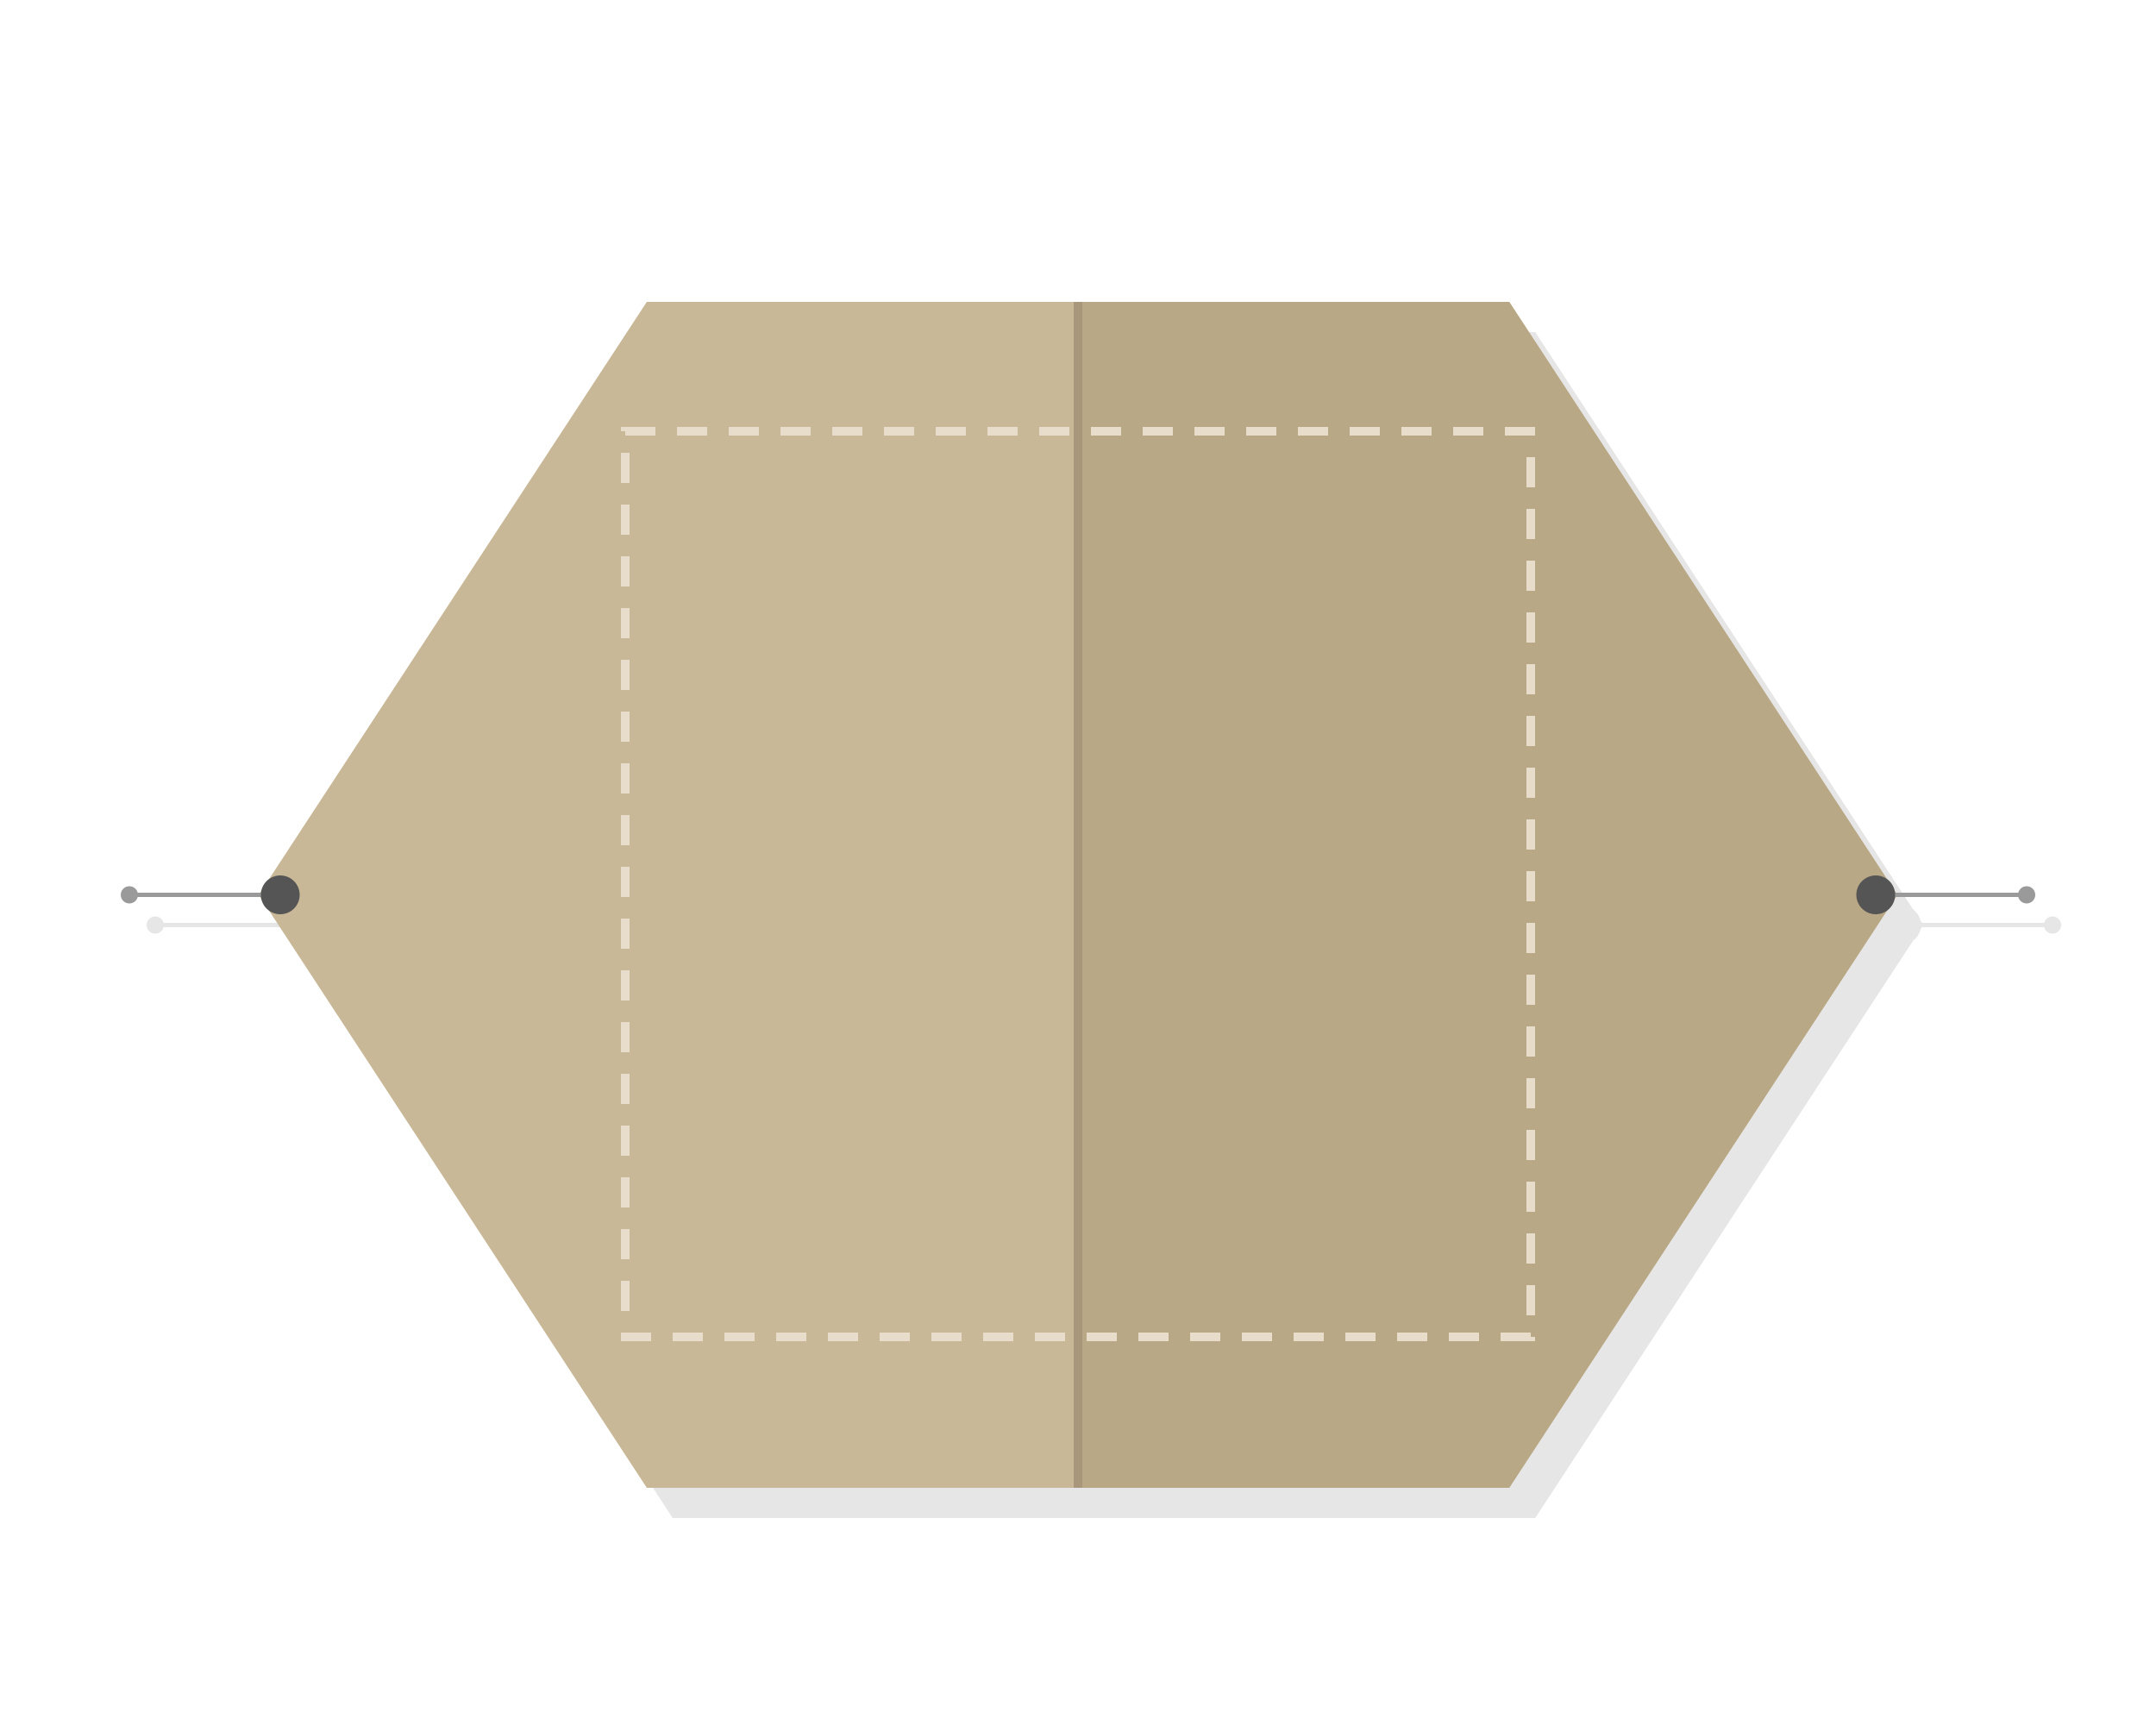
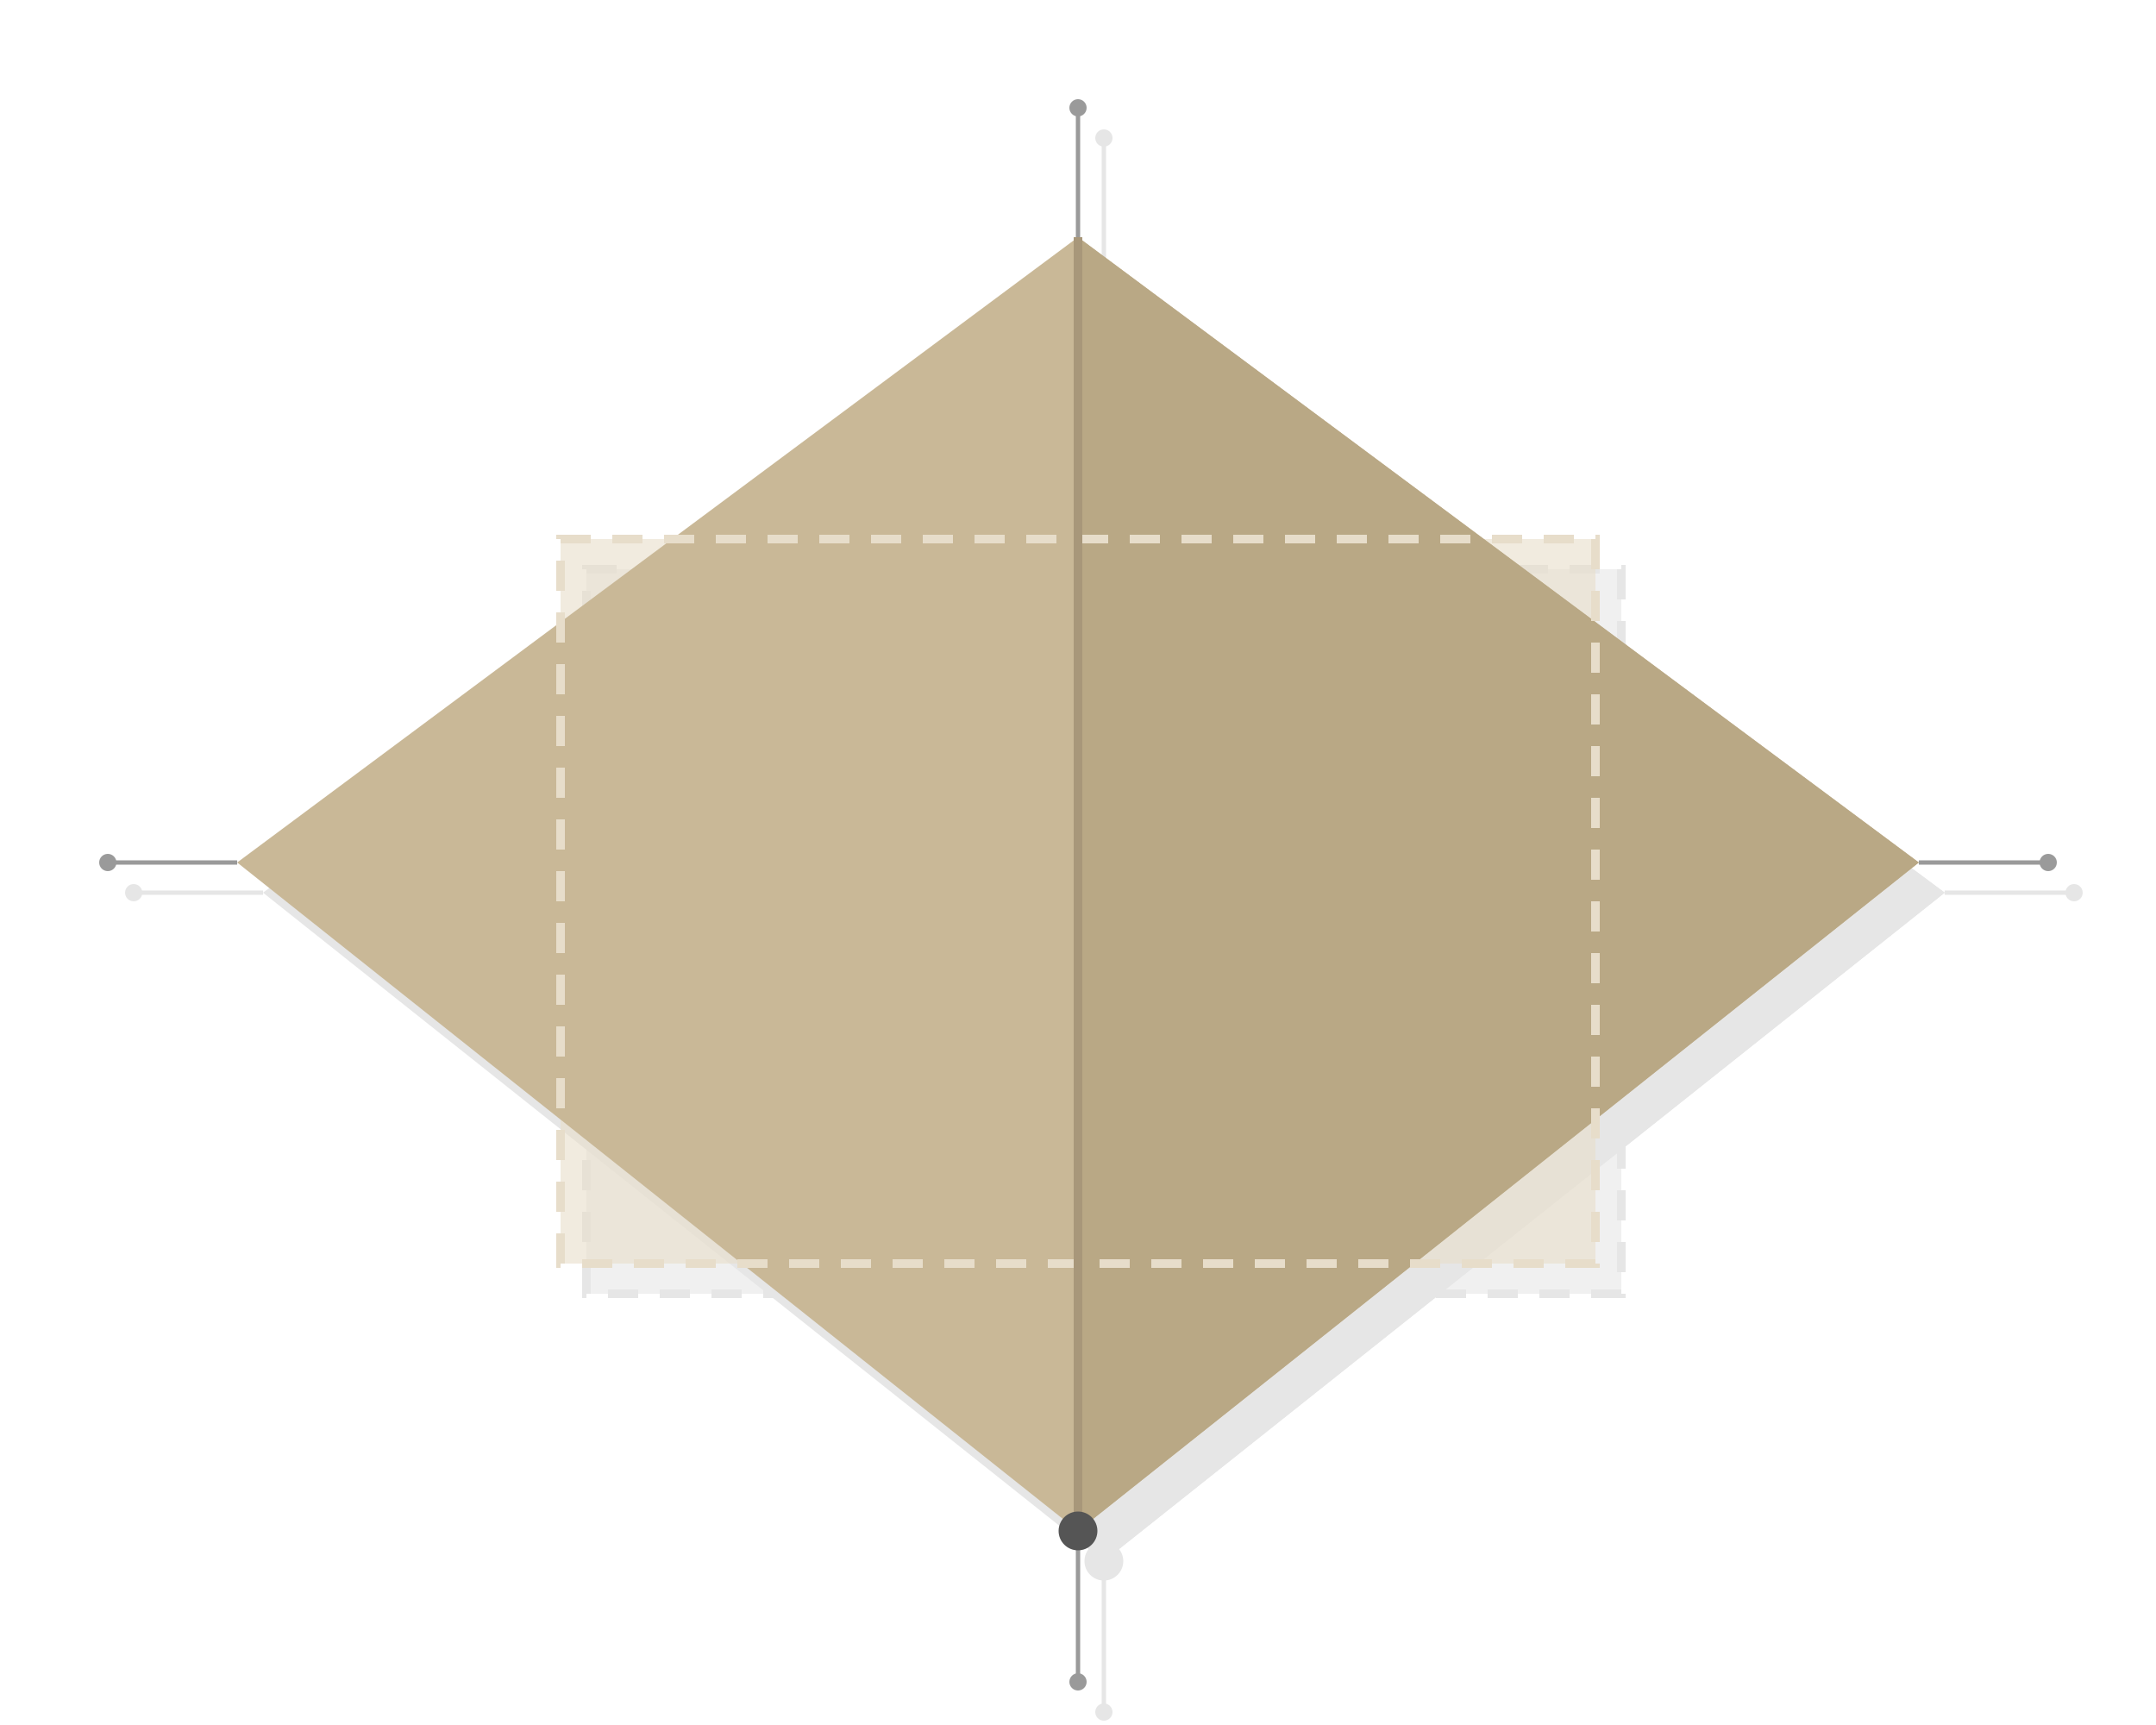
<svg xmlns="http://www.w3.org/2000/svg" viewBox="0 0 1000 800" width="1000" height="800">
  <defs>
    <filter id="sh">
      <feColorMatrix type="matrix" values="0 0 0 0 0  0 0 0 0 0  0 0 0 0 0  0 0 0 1 0" />
    </filter>
  </defs>
  <g transform="translate(12 14)" opacity="0.1" filter="url(#sh)">
-     <polygon points="120,415 300,140 700,140 880,415 700,690 300,690" fill="#c9b897" />
-     <polygon points="500,140 700,140 880,415 700,690 500,690" fill="#b9a885" />
-     <rect x="290" y="200" width="420" height="420" fill="none" stroke="#e7ddca" stroke-width="4" stroke-dasharray="14 10" />
-     <line x1="500" y1="140" x2="500" y2="690" stroke="#a8977a" stroke-width="4" />
-     <line x1="130" y1="415" x2="60" y2="415" stroke="#9a9a9a" stroke-width="2" />
-     <circle cx="60" cy="415" r="4" fill="#9a9a9a" />
-     <circle cx="130" cy="415" r="9" fill="#555" />
-     <line x1="870" y1="415" x2="940" y2="415" stroke="#9a9a9a" stroke-width="2" />
-     <circle cx="940" cy="415" r="4" fill="#9a9a9a" />
-     <circle cx="870" cy="415" r="9" fill="#555" />
+     <rect x="260" y="250" width="480" height="336" fill="#e7ddca" opacity="0.6" />
+     <polygon points="500,110 890,400 500,710 110,400" fill="#c9b897" />
+     <polygon points="500,110 890,400 500,710" fill="#b9a885" />
+     <rect x="260" y="250" width="480" height="336" fill="none" stroke="#e7ddca" stroke-width="4" stroke-dasharray="14 10" />
+     <line x1="500" y1="110" x2="500" y2="710" stroke="#a8977a" stroke-width="4" />
+     <line x1="500" y1="710" x2="500" y2="780" stroke="#9a9a9a" stroke-width="2" />
+     <circle cx="500" cy="780" r="4" fill="#9a9a9a" />
+     <circle cx="500" cy="710" r="9" fill="#555" />
+     <line x1="110" y1="400" x2="50" y2="400" stroke="#9a9a9a" stroke-width="2" />
+     <circle cx="50" cy="400" r="4" fill="#9a9a9a" />
+     <line x1="890" y1="400" x2="950" y2="400" stroke="#9a9a9a" stroke-width="2" />
+     <circle cx="950" cy="400" r="4" fill="#9a9a9a" />
+     <line x1="500" y1="110" x2="500" y2="50" stroke="#9a9a9a" stroke-width="2" />
+     <circle cx="500" cy="50" r="4" fill="#9a9a9a" />
  </g>
-   <polygon points="120,415 300,140 700,140 880,415 700,690 300,690" fill="#c9b897" />
-   <polygon points="500,140 700,140 880,415 700,690 500,690" fill="#b9a885" />
-   <rect x="290" y="200" width="420" height="420" fill="none" stroke="#e7ddca" stroke-width="4" stroke-dasharray="14 10" />
-   <line x1="500" y1="140" x2="500" y2="690" stroke="#a8977a" stroke-width="4" />
-   <line x1="130" y1="415" x2="60" y2="415" stroke="#9a9a9a" stroke-width="2" />
-   <circle cx="60" cy="415" r="4" fill="#9a9a9a" />
-   <circle cx="130" cy="415" r="9" fill="#555" />
-   <line x1="870" y1="415" x2="940" y2="415" stroke="#9a9a9a" stroke-width="2" />
-   <circle cx="940" cy="415" r="4" fill="#9a9a9a" />
-   <circle cx="870" cy="415" r="9" fill="#555" />
+   <rect x="260" y="250" width="480" height="336" fill="#e7ddca" opacity="0.6" />
+   <polygon points="500,110 890,400 500,710 110,400" fill="#c9b897" />
+   <polygon points="500,110 890,400 500,710" fill="#b9a885" />
+   <rect x="260" y="250" width="480" height="336" fill="none" stroke="#e7ddca" stroke-width="4" stroke-dasharray="14 10" />
+   <line x1="500" y1="110" x2="500" y2="710" stroke="#a8977a" stroke-width="4" />
+   <line x1="500" y1="710" x2="500" y2="780" stroke="#9a9a9a" stroke-width="2" />
+   <circle cx="500" cy="780" r="4" fill="#9a9a9a" />
+   <circle cx="500" cy="710" r="9" fill="#555" />
+   <line x1="110" y1="400" x2="50" y2="400" stroke="#9a9a9a" stroke-width="2" />
+   <circle cx="50" cy="400" r="4" fill="#9a9a9a" />
+   <line x1="890" y1="400" x2="950" y2="400" stroke="#9a9a9a" stroke-width="2" />
+   <circle cx="950" cy="400" r="4" fill="#9a9a9a" />
+   <line x1="500" y1="110" x2="500" y2="50" stroke="#9a9a9a" stroke-width="2" />
+   <circle cx="500" cy="50" r="4" fill="#9a9a9a" />
</svg>
